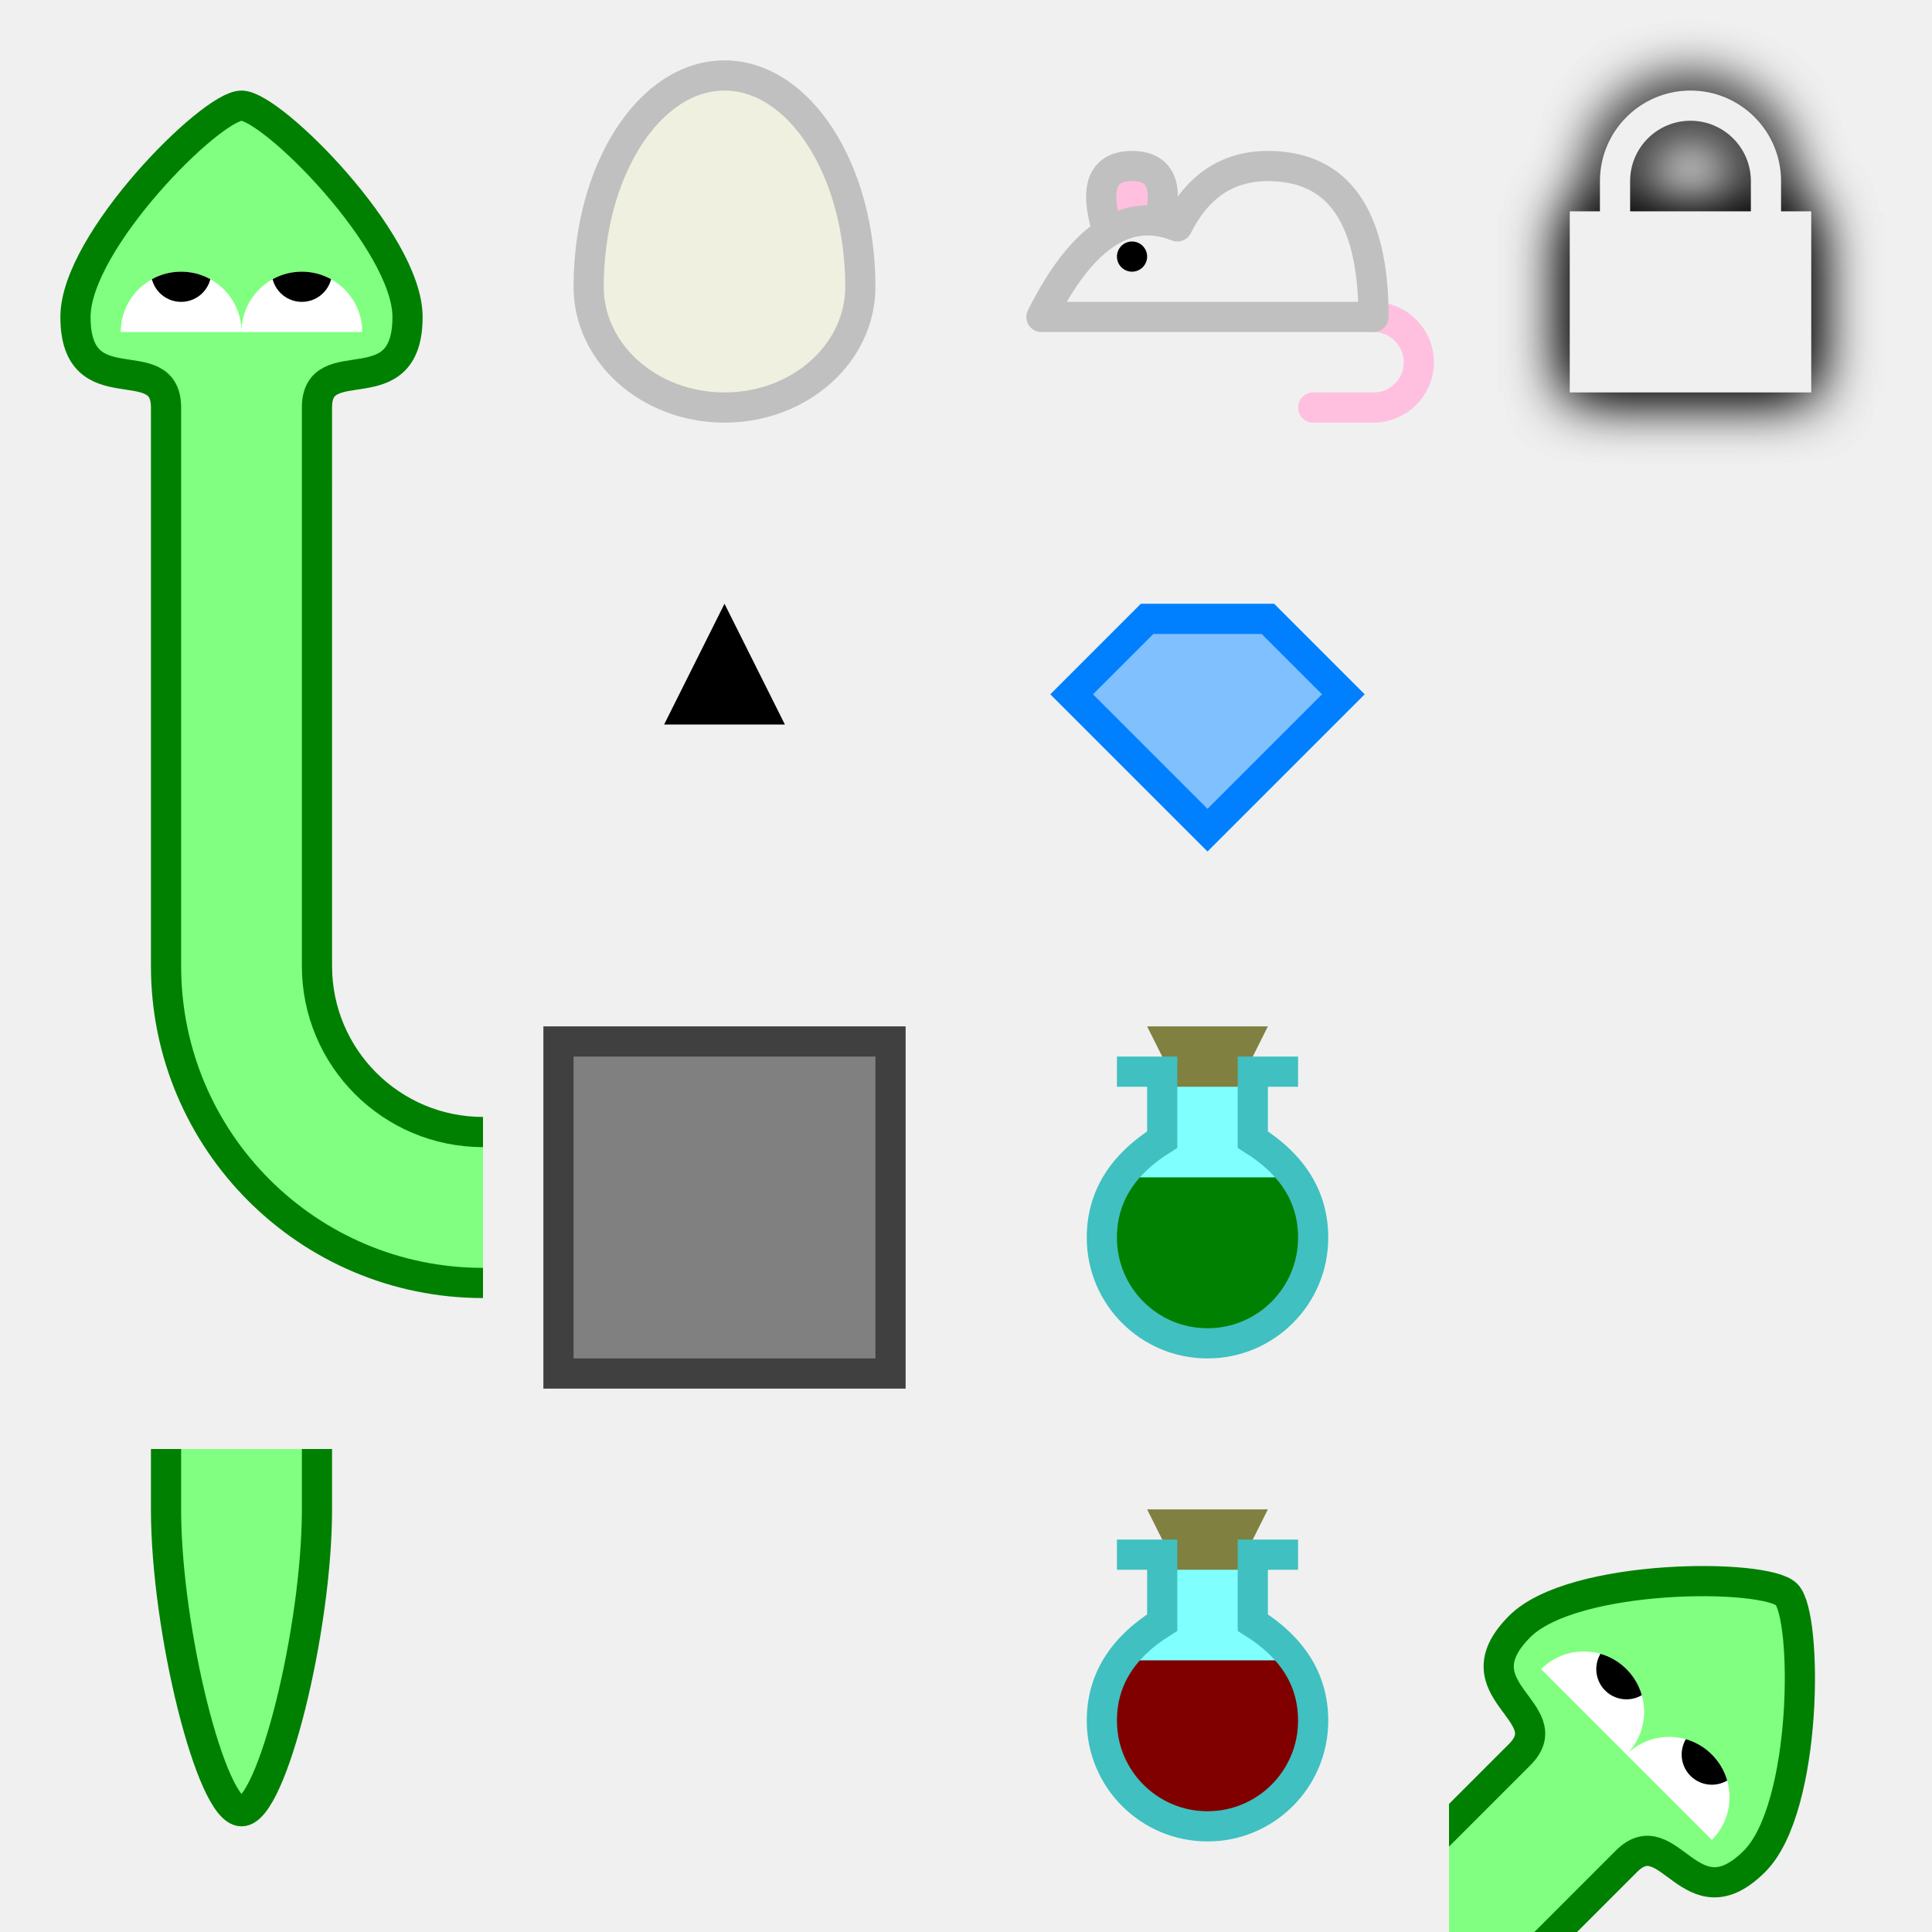
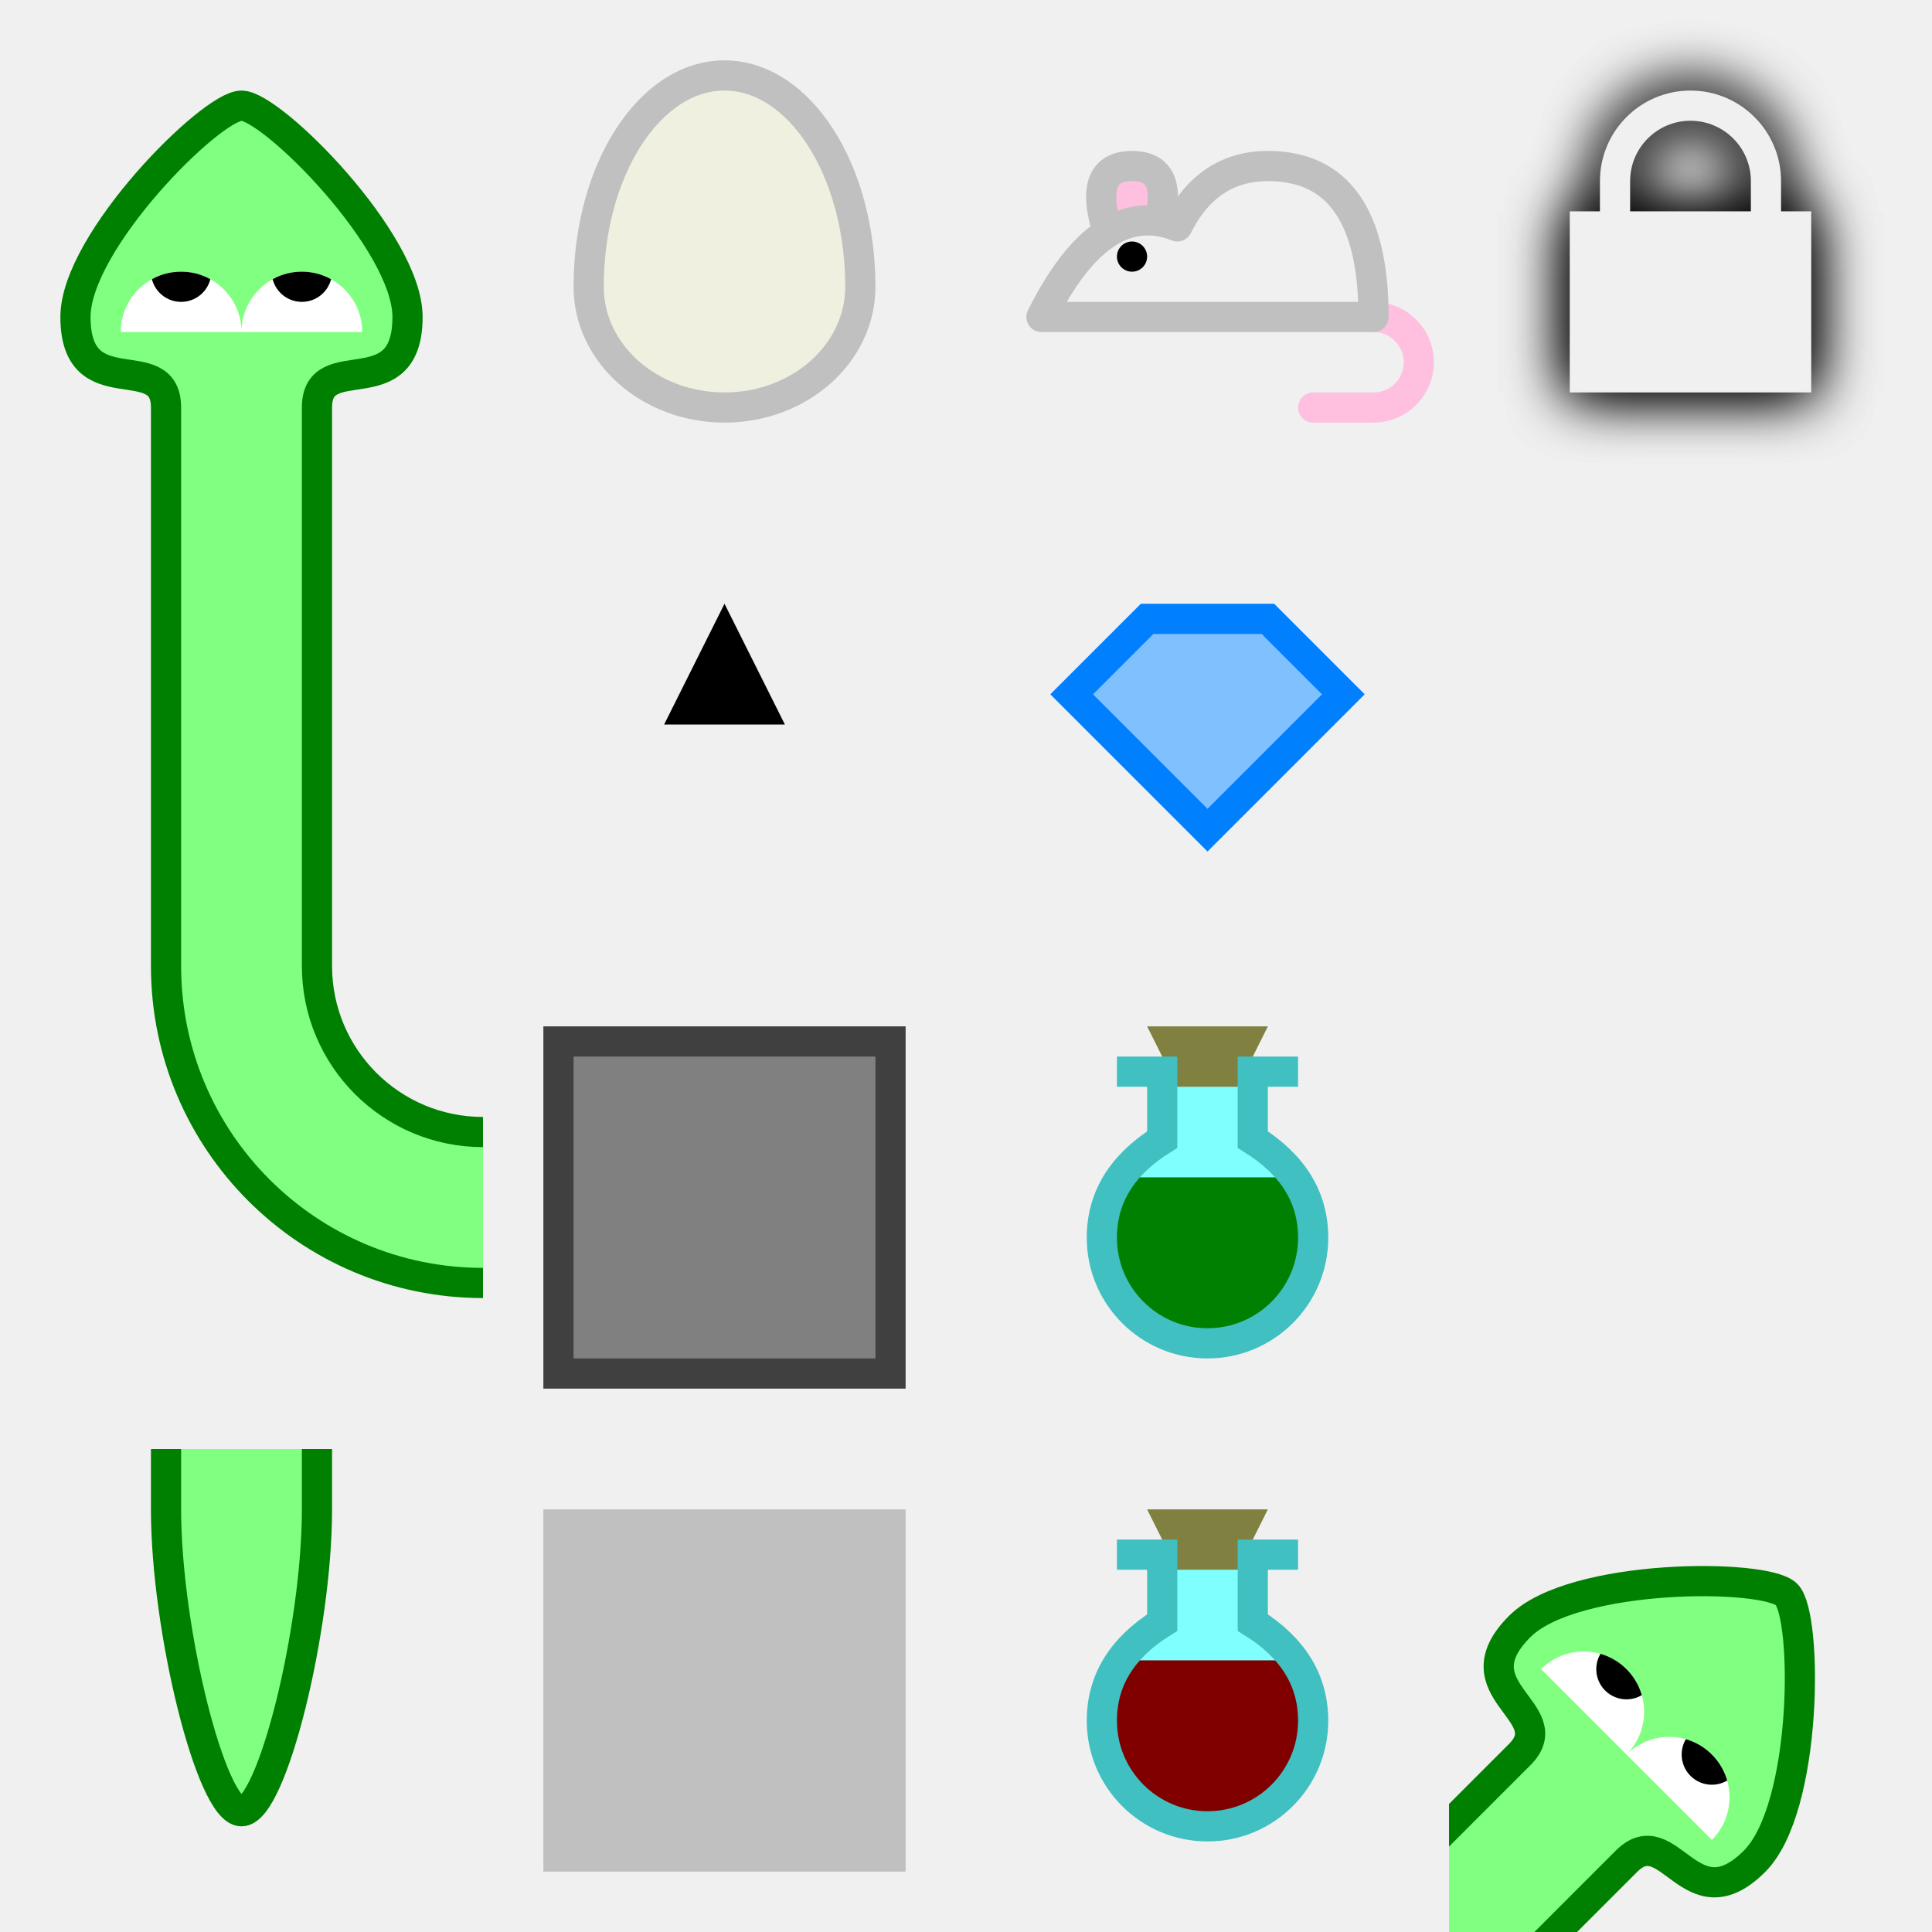
<svg xmlns="http://www.w3.org/2000/svg" xmlns:xlink="http://www.w3.org/1999/xlink" version="1.0" viewBox="0,0 128,128" width="64" height="64">
  <defs>
    <clipPath id="cell-clip">
      <rect x="-16" y="-16" width="32" height="32" />
    </clipPath>
    <clipPath id="snake-eye-clip">
      <path d="M 0,6 H -8 A 4,4 0 0,1 0,6 M 0,6 H 8 A 4,4 0 0,0 0,6" />
    </clipPath>
    <clipPath id="potion-clip">
      <rect x="-7" y="-2" width="14" height="11" />
    </clipPath>
    <g id="potion-template">
      <path d="M -3,-9 V -4.5 Q -7,-2 -7,2 A 7,7 0 0,0 7,2                   Q 7,-2 3,-4.5 V -9" fill="#80ffff" />
      <path d="M -4,-12 L -2,-8 L 2,-8 L 4,-12 Z" fill="#808040" />
      <circle cx="0" cy="2" r="7" clip-path="url(#potion-clip)" />
      <path d="M -6,-9 H -3 V -4.5 Q -7,-2 -7,2 A 7,7 0 0,0 7,2                   Q 7,-2 3,-4.5 V -9 H 6" fill="none" stroke="#40c0c0" stroke-width="2" />
    </g>
    <clipPath id="leck-clip">
      <rect x="-16" y="-16" width="32" height="32" />
    </clipPath>
    <filter id="leck-filter">
      <feGaussianBlur in="SourceGraphic" stdDeviation="2" result="blurred" />
      <feComposite in="blurred" in2="blurred" operator="arithmetic" k1="-1" k2="2" result="amplified" />
      <feComposite in="SourceGraphic" in2="amplified" operator="arithmetic" k1="-1" k3="1" />
    </filter>
  </defs>
  <g id="snake" fill="#80ff80" stroke="#008000" stroke-width="2">
    <g id="snake-head" transform="translate(16,16)">
      <path d="M -5,16 V 11 C -5,7 -11,11 -11,5 C -11,0 -2,-9 0,-9                   C 2,-9 11,0 11,5 C 11,11 5,7 5,11 V 16" />
      <g clip-path="url(#snake-eye-clip)" stroke="none">
        <rect x="-8" y="2" width="16" height="4" fill="white" />
        <circle cx="-4" cy="2" r="2" fill="black" />
        <circle cx="4" cy="2" r="2" fill="black" />
      </g>
    </g>
    <g id="snake-body" transform="translate(16,48)">
      <rect x="-5" y="-16" width="10" height="32" stroke="none" />
      <path d="M -5,-16 V 16 M 5,-16 V 16" fill="none" />
    </g>
    <g id="snake-curve" transform="translate(16,80)">
      <path d="M -5,-16 A 21,21 0 0,0 16,5 L 16,-5                   A 11,11 0 0,1 5,-16 Z" stroke="none" />
      <path d="M -5,-16 A 21,21 0 0,0 16,5 M 5,-16 A 11,11 0 0,0 16,-5" fill="none" />
    </g>
    <g id="snake-tail" transform="translate(16,112)">
      <path d="M -5,-16 V -12 C -5,-4 -2,8 0,8 C 2,8 5,-4 5,-12                   V -16" />
    </g>
  </g>
  <g id="egg" transform="translate(48,16)">
    <path d="M -9,3 A 9,14 0 0,1 9,3 A 9,8 0 0,1 -9,3 Z" fill="#f0f0e0" stroke="#c0c0c0" stroke-width="2" />
  </g>
  <g id="arrow" transform="translate(48,48)">
    <path d="M 0,-8 L 4,0 L -4,0 Z" />
  </g>
  <g id="obstacle" transform="translate(48,80)">
    <rect x="-11" y="-11" width="22" height="22" fill="#808080" stroke="#404040" stroke-width="2" />
  </g>
+   <g id="weak-obstacle" transform="translate(48,112)">
+     <rect x="-12" y="-12" width="24" height="24" fill="#c0c0c0" />
+   </g>
  <g id="mouse" transform="translate(80,16)">
    <path d="M -6,1 Q -8.5,-5 -5,-5 Q -1.5,-5 -4,1" fill="#ffc0e0" stroke="#c0c0c0" stroke-width="2" />
    <path d="M 11,5 A 2,2 0 0,1 11,11 L 7,11" fill="none" stroke="#ffc0e0" stroke-width="2" stroke-linecap="round" />
    <path d="M -11,5 Q -7,-3 -2,-1 Q 0,-5 4,-5 Q 11,-5 11,5 Z" fill="#f0f0f0" stroke="#c0c0c0" stroke-width="2" stroke-linejoin="round" />
    <circle cx="-5" cy="1" r="1" fill="black" />
  </g>
  <g id="gem" transform="translate(80,48)">
    <path d="M 0,7 L 9,-2 L 4,-7 L -4,-7 L -9,-2 Z" fill="#80c0ff" stroke="#0080ff" stroke-width="2" />
  </g>
  <g id="potion-green" transform="translate(80,80)">
    <use xlink:href="#potion-template" fill="#008000" />
  </g>
  <g id="potion-red" transform="translate(80,112)">
    <use xlink:href="#potion-template" fill="#800000" />
  </g>
  <g id="leck" transform="translate(112,16)">
    <g clip-path="url(#leck-clip)" filter="url(#leck-filter)">
      <rect x="-16" y="-16" width="32" height="32" opacity="0" />
      <path d="M -8,10 V -2 H -6 V -4 A 6,6 0 0,1 6,-4 V -2 H 8 V 10 Z                   M -4,-2 H 4 V -4 A 4,4 0 0,0 -4,-4 Z" />
    </g>
  </g>
  <g id="favicon" transform="translate(112,112)">
    <g clip-path="url(#cell-clip)">
      <g transform="rotate(45)" fill="#80ff80" stroke="#008000" stroke-width="2">
        <path d="M -5,24 V 11 C -5,7 -11,11 -11,5 C -11,0 -2,-9 0,-9                       C 2,-9 11,0 11,5 C 11,11 5,7 5,11 V 24" />
        <g clip-path="url(#snake-eye-clip)" stroke="none">
          <rect x="-8" y="2" width="16" height="4" fill="white" />
          <circle cx="-4" cy="2" r="2" fill="black" />
          <circle cx="4" cy="2" r="2" fill="black" />
        </g>
      </g>
    </g>
  </g>
</svg>
